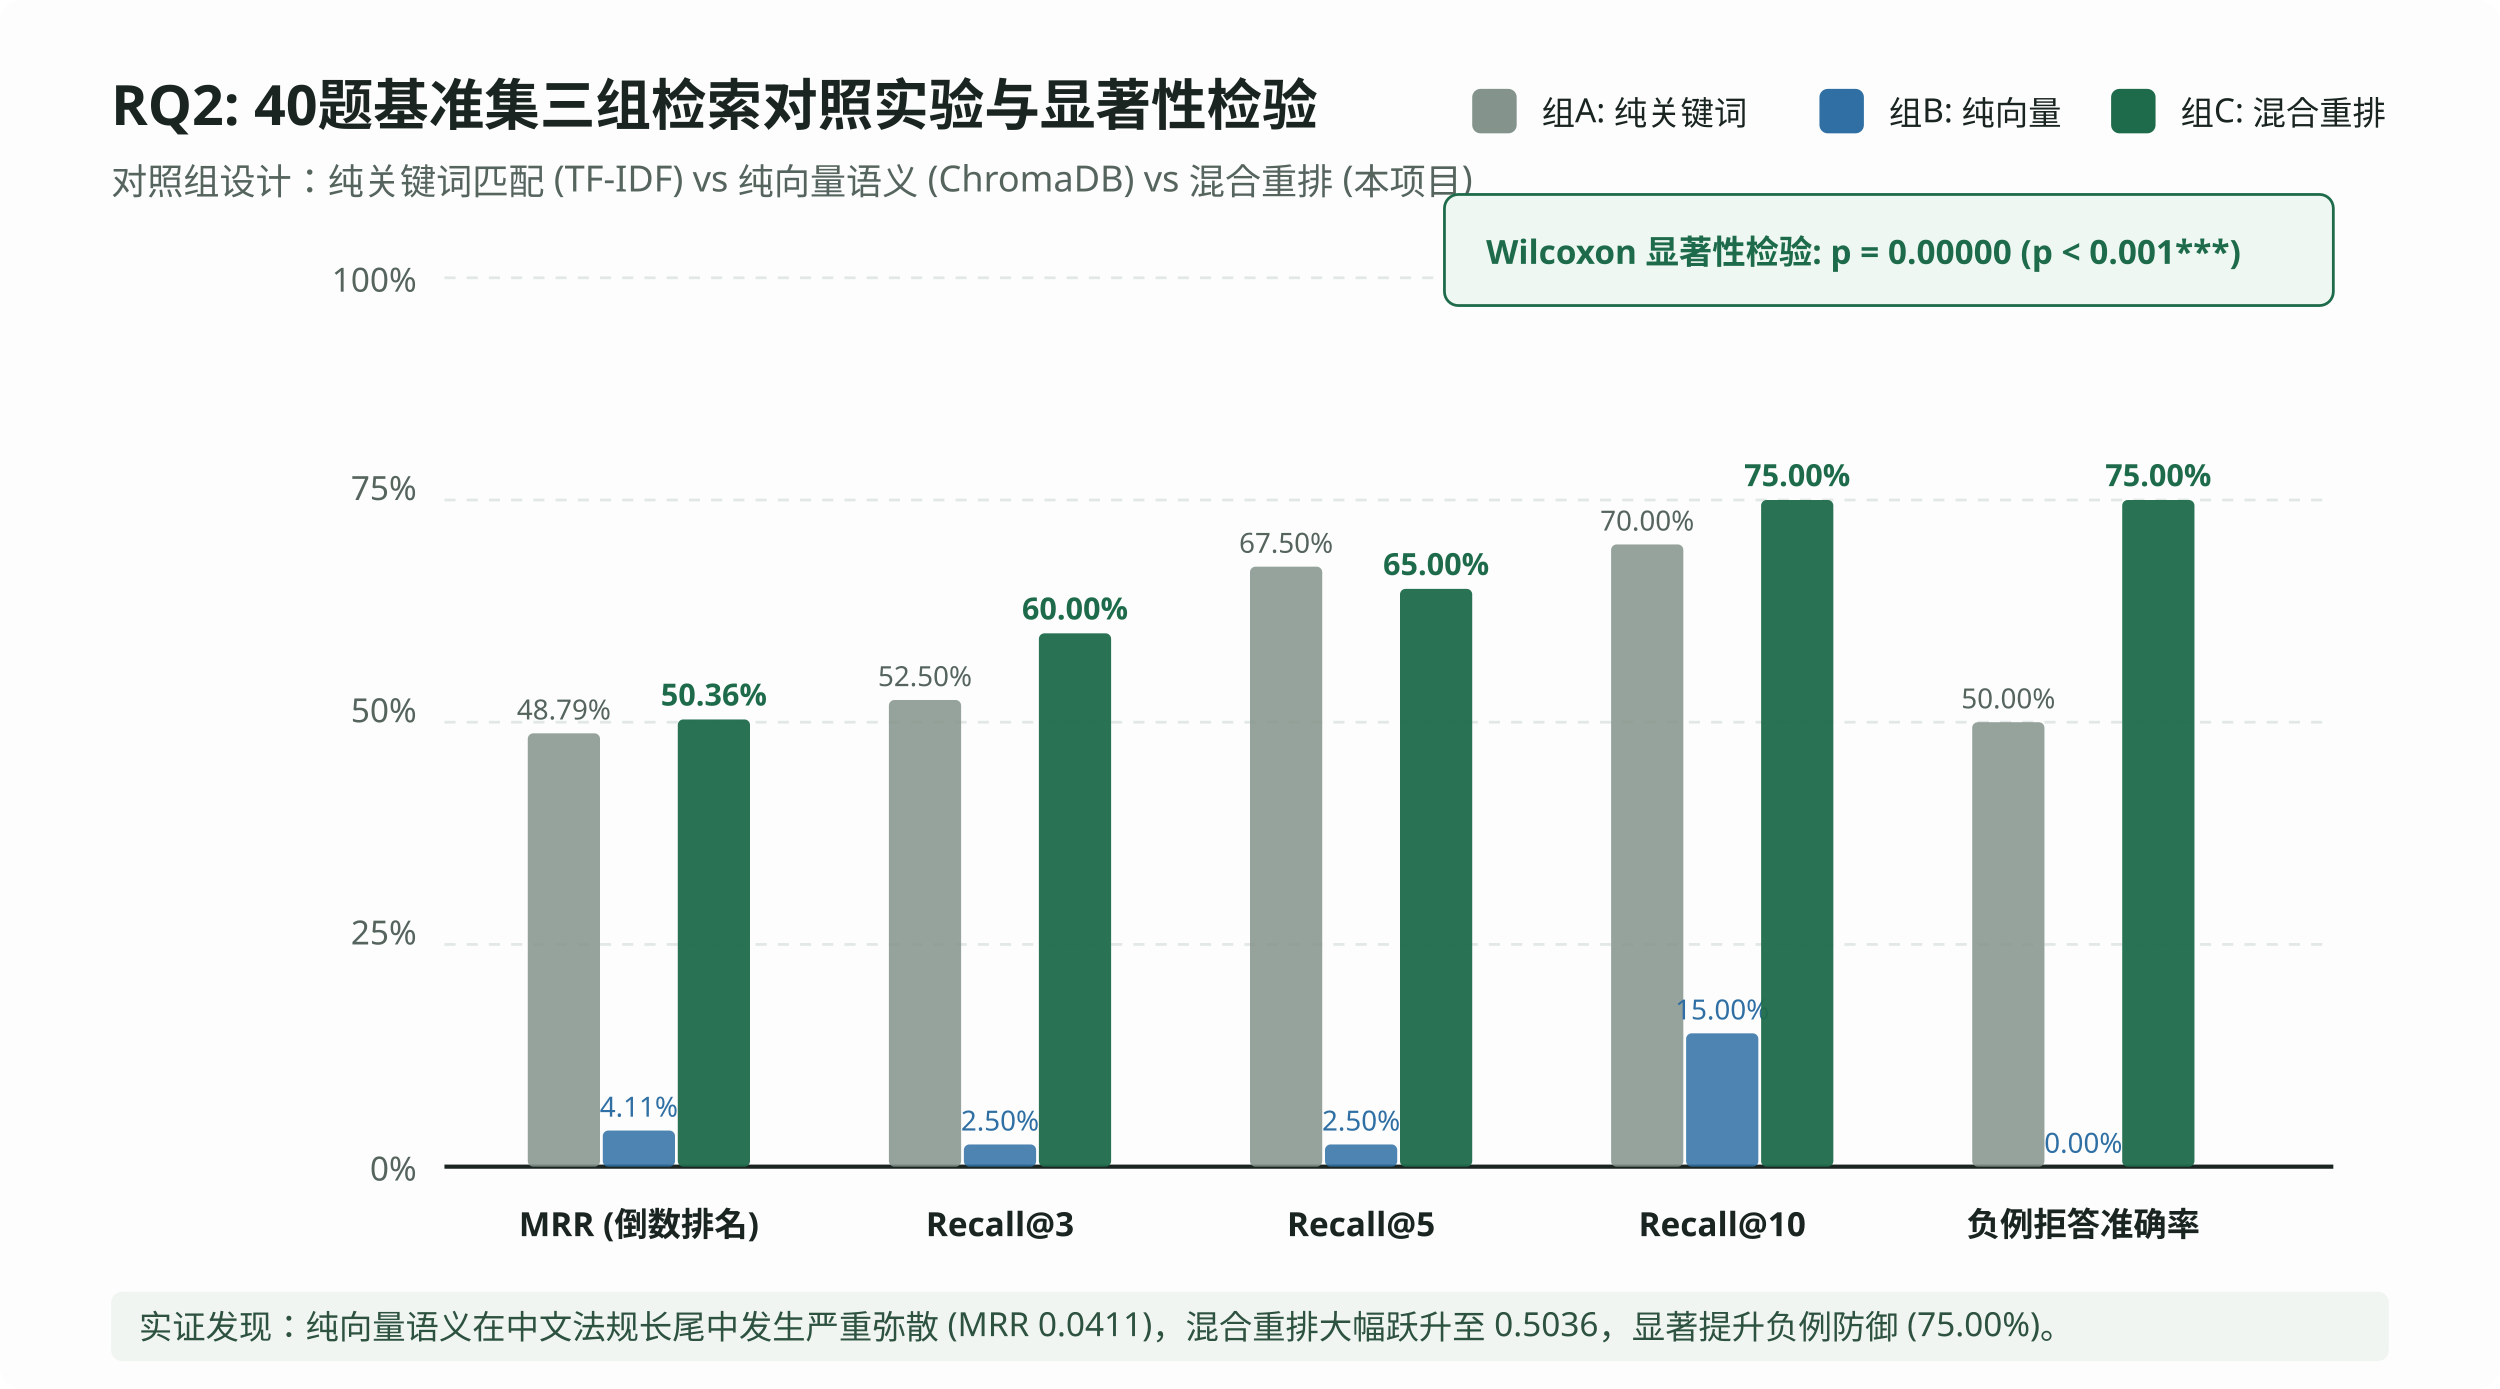
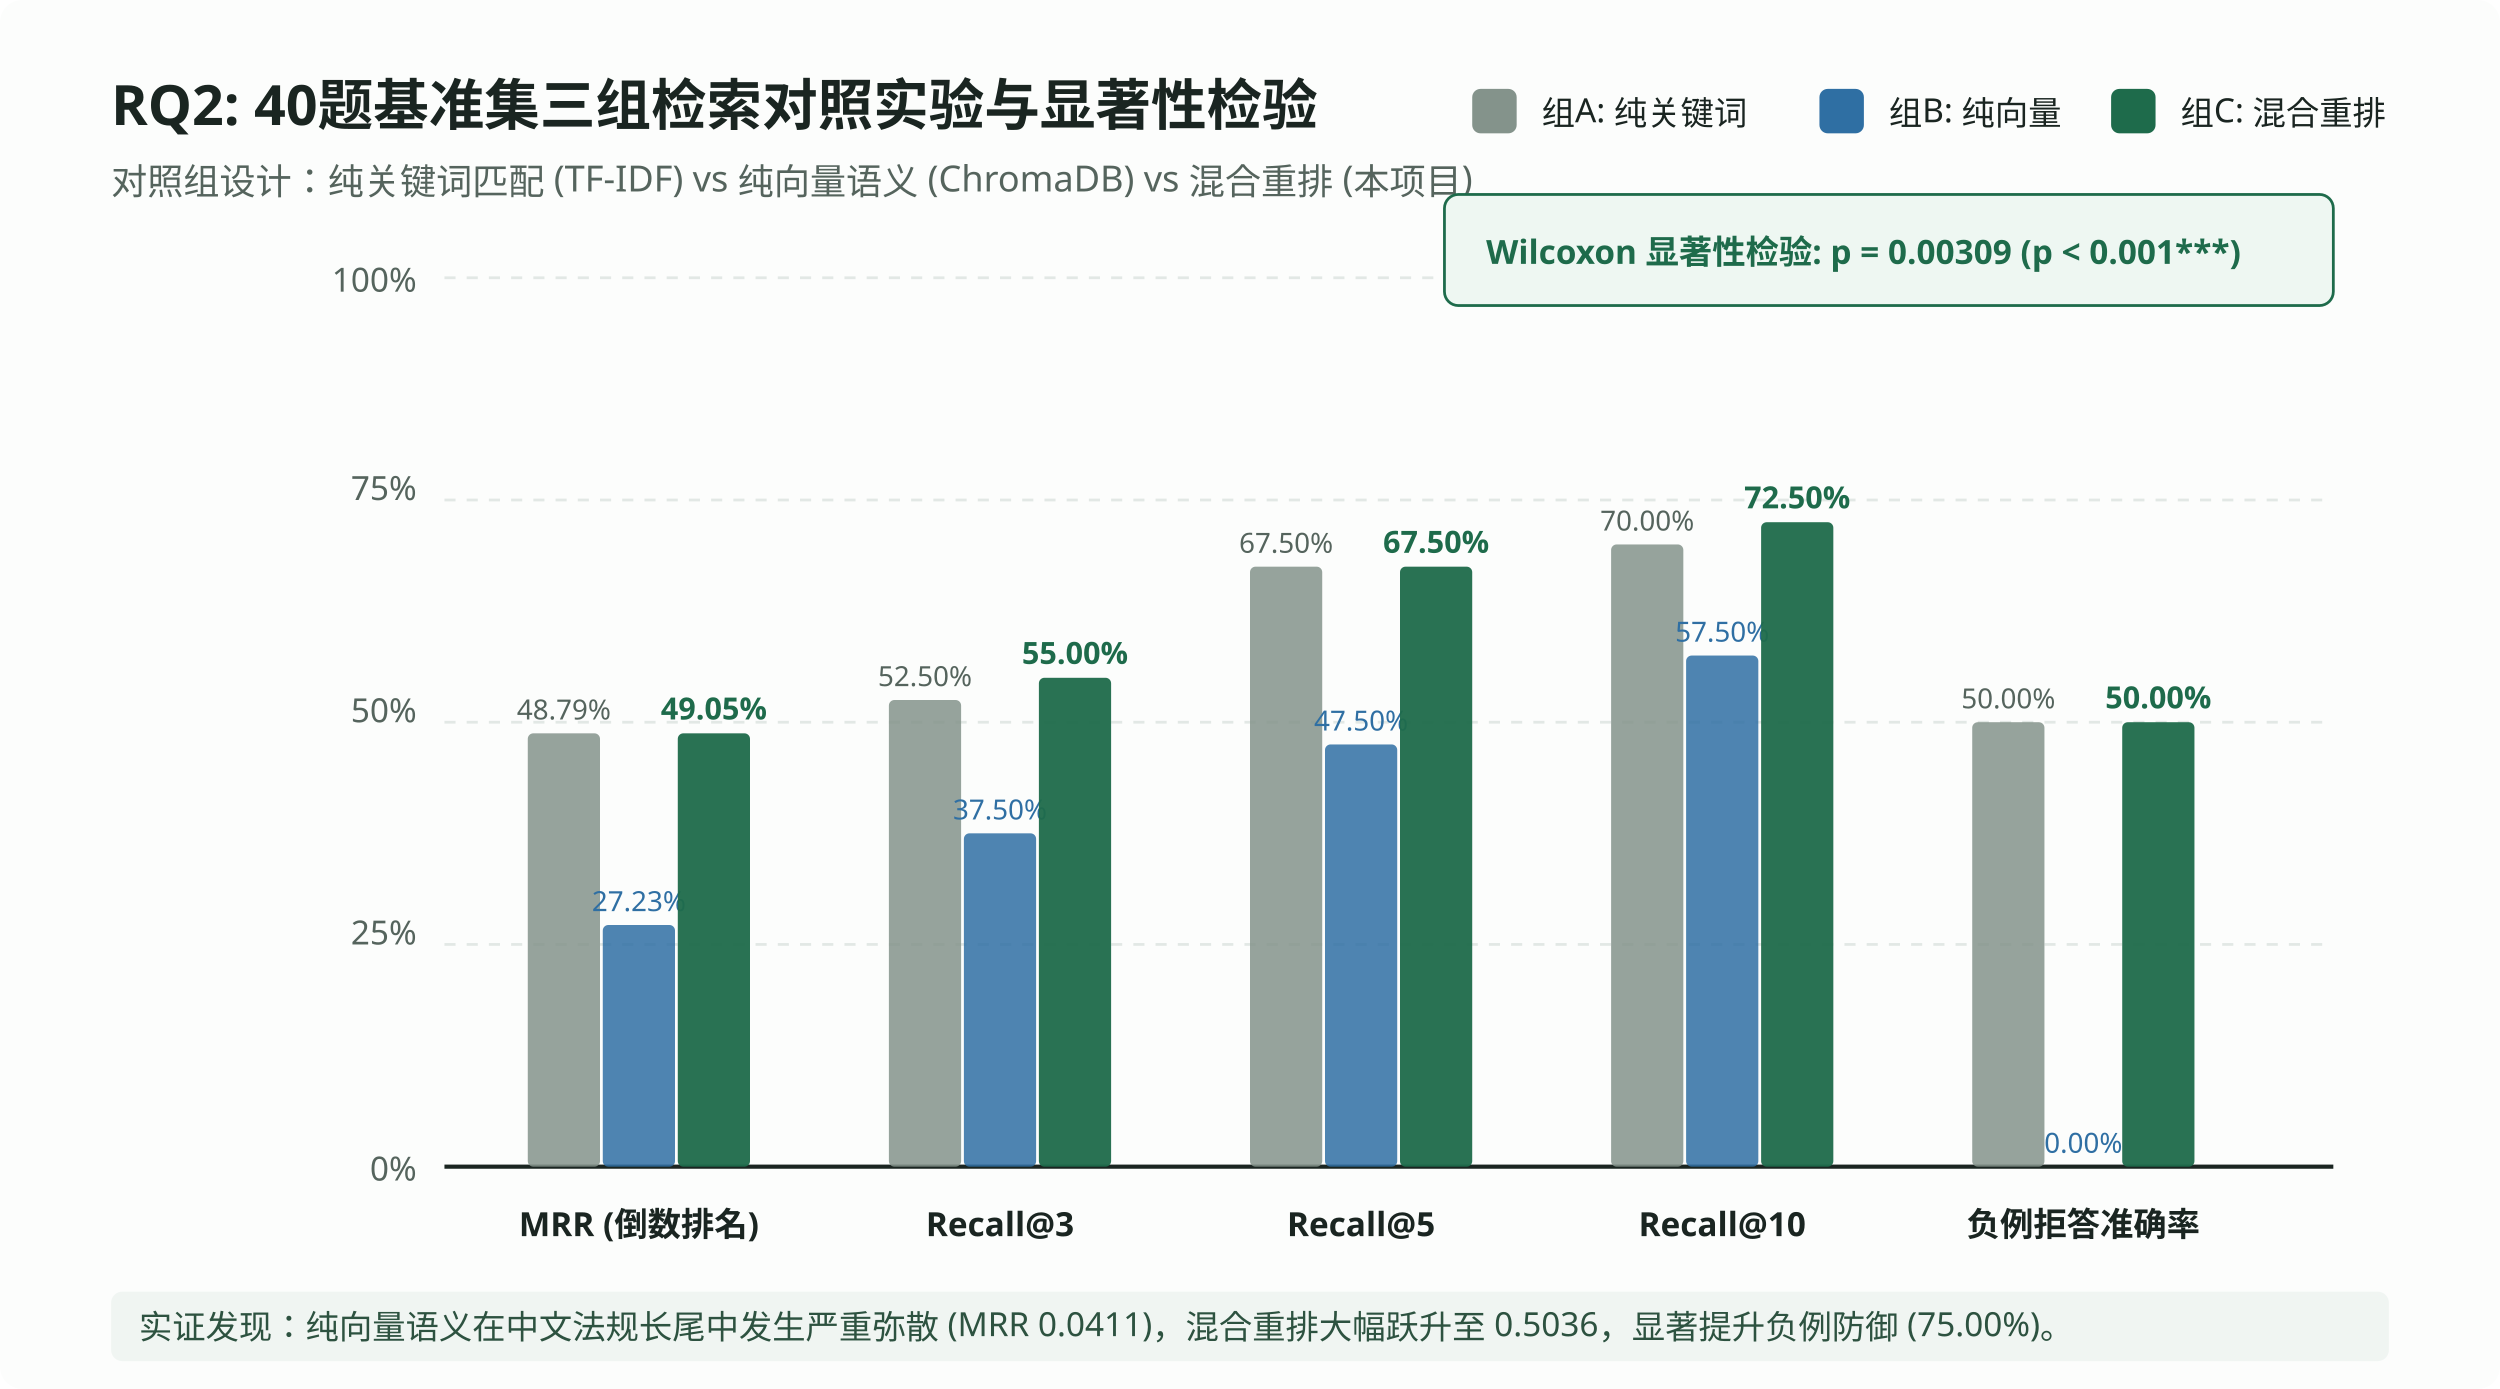
<svg xmlns="http://www.w3.org/2000/svg" viewBox="0 0 900 500" width="100%" height="100%" style="background:#ffffff; font-family:'Segoe UI', 'PingFang SC', 'Microsoft YaHei', sans-serif;">
  <rect width="900" height="500" fill="#fcfdfc" rx="8" />
  <text x="40" y="45" font-size="20" font-weight="bold" fill="#1a2521">RQ2: 40题基准集三组检索对照实验与显著性检验</text>
  <text x="40" y="70" font-size="13" fill="#55645d">对照组设计：纯关键词匹配 (TF-IDF) vs 纯向量语义 (ChromaDB) vs 混合重排 (本项目)</text>
  <rect x="530" y="32" width="16" height="16" fill="#84938b" rx="3" />
  <text x="555" y="45" font-size="12" fill="#1a2521">组A: 纯关键词</text>
  <rect x="655" y="32" width="16" height="16" fill="#2f6fa3" rx="3" />
  <text x="680" y="45" font-size="12" fill="#1a2521">组B: 纯向量</text>
  <rect x="760" y="32" width="16" height="16" fill="#1e6b4b" rx="3" />
  <text x="785" y="45" font-size="12" fill="#1a2521">组C: 混合重排</text>
  <line x1="160" y1="100" x2="840" y2="100" stroke="#e2e8e5" stroke-dasharray="4" />
  <line x1="160" y1="180" x2="840" y2="180" stroke="#e2e8e5" stroke-dasharray="4" />
  <line x1="160" y1="260" x2="840" y2="260" stroke="#e2e8e5" stroke-dasharray="4" />
  <line x1="160" y1="340" x2="840" y2="340" stroke="#e2e8e5" stroke-dasharray="4" />
  <line x1="160" y1="420" x2="840" y2="420" stroke="#1a2521" stroke-width="1.5" />
  <text x="150" y="105" font-size="12" fill="#55645d" text-anchor="end">100%</text>
  <text x="150" y="180" font-size="12" fill="#55645d" text-anchor="end">75%</text>
  <text x="150" y="260" font-size="12" fill="#55645d" text-anchor="end">50%</text>
  <text x="150" y="340" font-size="12" fill="#55645d" text-anchor="end">25%</text>
  <text x="150" y="425" font-size="12" fill="#55645d" text-anchor="end">0%</text>
  <rect x="190" y="264" width="26" height="156" fill="#84938b" rx="2" opacity="0.85" />
  <text x="203" y="259" font-size="10" fill="#55645d" text-anchor="middle">48.79%</text>
-   <rect x="217" y="407" width="26" height="13" fill="#2f6fa3" rx="2" opacity="0.85" />
-   <text x="230" y="402" font-size="10" fill="#2f6fa3" text-anchor="middle">4.11%</text>
-   <rect x="244" y="259" width="26" height="161" fill="#1e6b4b" rx="2" opacity="0.95" />
-   <text x="257" y="254" font-size="11" font-weight="bold" fill="#1e6b4b" text-anchor="middle">50.36%</text>
+   <rect x="217" y="333" width="26" height="87" fill="#2f6fa3" rx="2" opacity="0.85" />
+   <text x="230" y="328" font-size="10" fill="#2f6fa3" text-anchor="middle">27.23%</text>
+   <rect x="244" y="264" width="26" height="156" fill="#1e6b4b" rx="2" opacity="0.95" />
+   <text x="257" y="259" font-size="11" font-weight="bold" fill="#1e6b4b" text-anchor="middle">49.05%</text>
  <text x="230" y="445" font-size="12" font-weight="600" fill="#1a2521" text-anchor="middle">MRR (倒数排名)</text>
  <rect x="320" y="252" width="26" height="168" fill="#84938b" rx="2" opacity="0.85" />
  <text x="333" y="247" font-size="10" fill="#55645d" text-anchor="middle">52.50%</text>
-   <rect x="347" y="412" width="26" height="8" fill="#2f6fa3" rx="2" opacity="0.85" />
-   <text x="360" y="407" font-size="10" fill="#2f6fa3" text-anchor="middle">2.50%</text>
-   <rect x="374" y="228" width="26" height="192" fill="#1e6b4b" rx="2" opacity="0.95" />
-   <text x="387" y="223" font-size="11" font-weight="bold" fill="#1e6b4b" text-anchor="middle">60.00%</text>
+   <rect x="347" y="300" width="26" height="120" fill="#2f6fa3" rx="2" opacity="0.85" />
+   <text x="360" y="295" font-size="10" fill="#2f6fa3" text-anchor="middle">37.50%</text>
+   <rect x="374" y="244" width="26" height="176" fill="#1e6b4b" rx="2" opacity="0.95" />
+   <text x="387" y="239" font-size="11" font-weight="bold" fill="#1e6b4b" text-anchor="middle">55.00%</text>
  <text x="360" y="445" font-size="12" font-weight="600" fill="#1a2521" text-anchor="middle">Recall@3</text>
  <rect x="450" y="204" width="26" height="216" fill="#84938b" rx="2" opacity="0.85" />
  <text x="463" y="199" font-size="10" fill="#55645d" text-anchor="middle">67.50%</text>
-   <rect x="477" y="412" width="26" height="8" fill="#2f6fa3" rx="2" opacity="0.85" />
-   <text x="490" y="407" font-size="10" fill="#2f6fa3" text-anchor="middle">2.50%</text>
-   <rect x="504" y="212" width="26" height="208" fill="#1e6b4b" rx="2" opacity="0.95" />
-   <text x="517" y="207" font-size="11" font-weight="bold" fill="#1e6b4b" text-anchor="middle">65.00%</text>
+   <rect x="477" y="268" width="26" height="152" fill="#2f6fa3" rx="2" opacity="0.85" />
+   <text x="490" y="263" font-size="10" fill="#2f6fa3" text-anchor="middle">47.50%</text>
+   <rect x="504" y="204" width="26" height="216" fill="#1e6b4b" rx="2" opacity="0.95" />
+   <text x="517" y="199" font-size="11" font-weight="bold" fill="#1e6b4b" text-anchor="middle">67.50%</text>
  <text x="490" y="445" font-size="12" font-weight="600" fill="#1a2521" text-anchor="middle">Recall@5</text>
  <rect x="580" y="196" width="26" height="224" fill="#84938b" rx="2" opacity="0.85" />
  <text x="593" y="191" font-size="10" fill="#55645d" text-anchor="middle">70.00%</text>
-   <rect x="607" y="372" width="26" height="48" fill="#2f6fa3" rx="2" opacity="0.85" />
-   <text x="620" y="367" font-size="10" fill="#2f6fa3" text-anchor="middle">15.00%</text>
-   <rect x="634" y="180" width="26" height="240" fill="#1e6b4b" rx="2" opacity="0.95" />
-   <text x="647" y="175" font-size="11" font-weight="bold" fill="#1e6b4b" text-anchor="middle">75.00%</text>
+   <rect x="607" y="236" width="26" height="184" fill="#2f6fa3" rx="2" opacity="0.85" />
+   <text x="620" y="231" font-size="10" fill="#2f6fa3" text-anchor="middle">57.50%</text>
+   <rect x="634" y="188" width="26" height="232" fill="#1e6b4b" rx="2" opacity="0.95" />
+   <text x="647" y="183" font-size="11" font-weight="bold" fill="#1e6b4b" text-anchor="middle">72.50%</text>
  <text x="620" y="445" font-size="12" font-weight="600" fill="#1a2521" text-anchor="middle">Recall@10</text>
  <rect x="710" y="260" width="26" height="160" fill="#84938b" rx="2" opacity="0.85" />
  <text x="723" y="255" font-size="10" fill="#55645d" text-anchor="middle">50.00%</text>
  <rect x="737" y="420" width="26" height="0" fill="#2f6fa3" rx="2" opacity="0.85" />
  <text x="750" y="415" font-size="10" fill="#2f6fa3" text-anchor="middle">0.00%</text>
-   <rect x="764" y="180" width="26" height="240" fill="#1e6b4b" rx="2" opacity="0.95" />
-   <text x="777" y="175" font-size="11" font-weight="bold" fill="#1e6b4b" text-anchor="middle">75.00%</text>
+   <rect x="764" y="260" width="26" height="160" fill="#1e6b4b" rx="2" opacity="0.95" />
+   <text x="777" y="255" font-size="11" font-weight="bold" fill="#1e6b4b" text-anchor="middle">50.00%</text>
  <text x="750" y="445" font-size="12" font-weight="600" fill="#1a2521" text-anchor="middle">负例拒答准确率</text>
  <rect x="520" y="70" width="320" height="40" fill="#eef7f2" stroke="#1e6b4b" rx="5" />
-   <text x="535" y="95" font-size="12" font-weight="bold" fill="#1e6b4b">Wilcoxon 显著性检验: p = 0.00000 (p &lt; 0.001***)</text>
+   <text x="535" y="95" font-size="12" font-weight="bold" fill="#1e6b4b">Wilcoxon 显著性检验: p = 0.00309 (p &lt; 0.001***)</text>
  <rect x="40" y="465" width="820" height="25" fill="#f0f5f2" rx="4" />
  <text x="50" y="482" font-size="12" fill="#2d5240">实证发现：纯向量语义在中文法规长尾中发生严重弥散 (MRR 0.0411)，混合重排大幅跃升至 0.5036，显著提升负例防御 (75.00%)。</text>
</svg>
